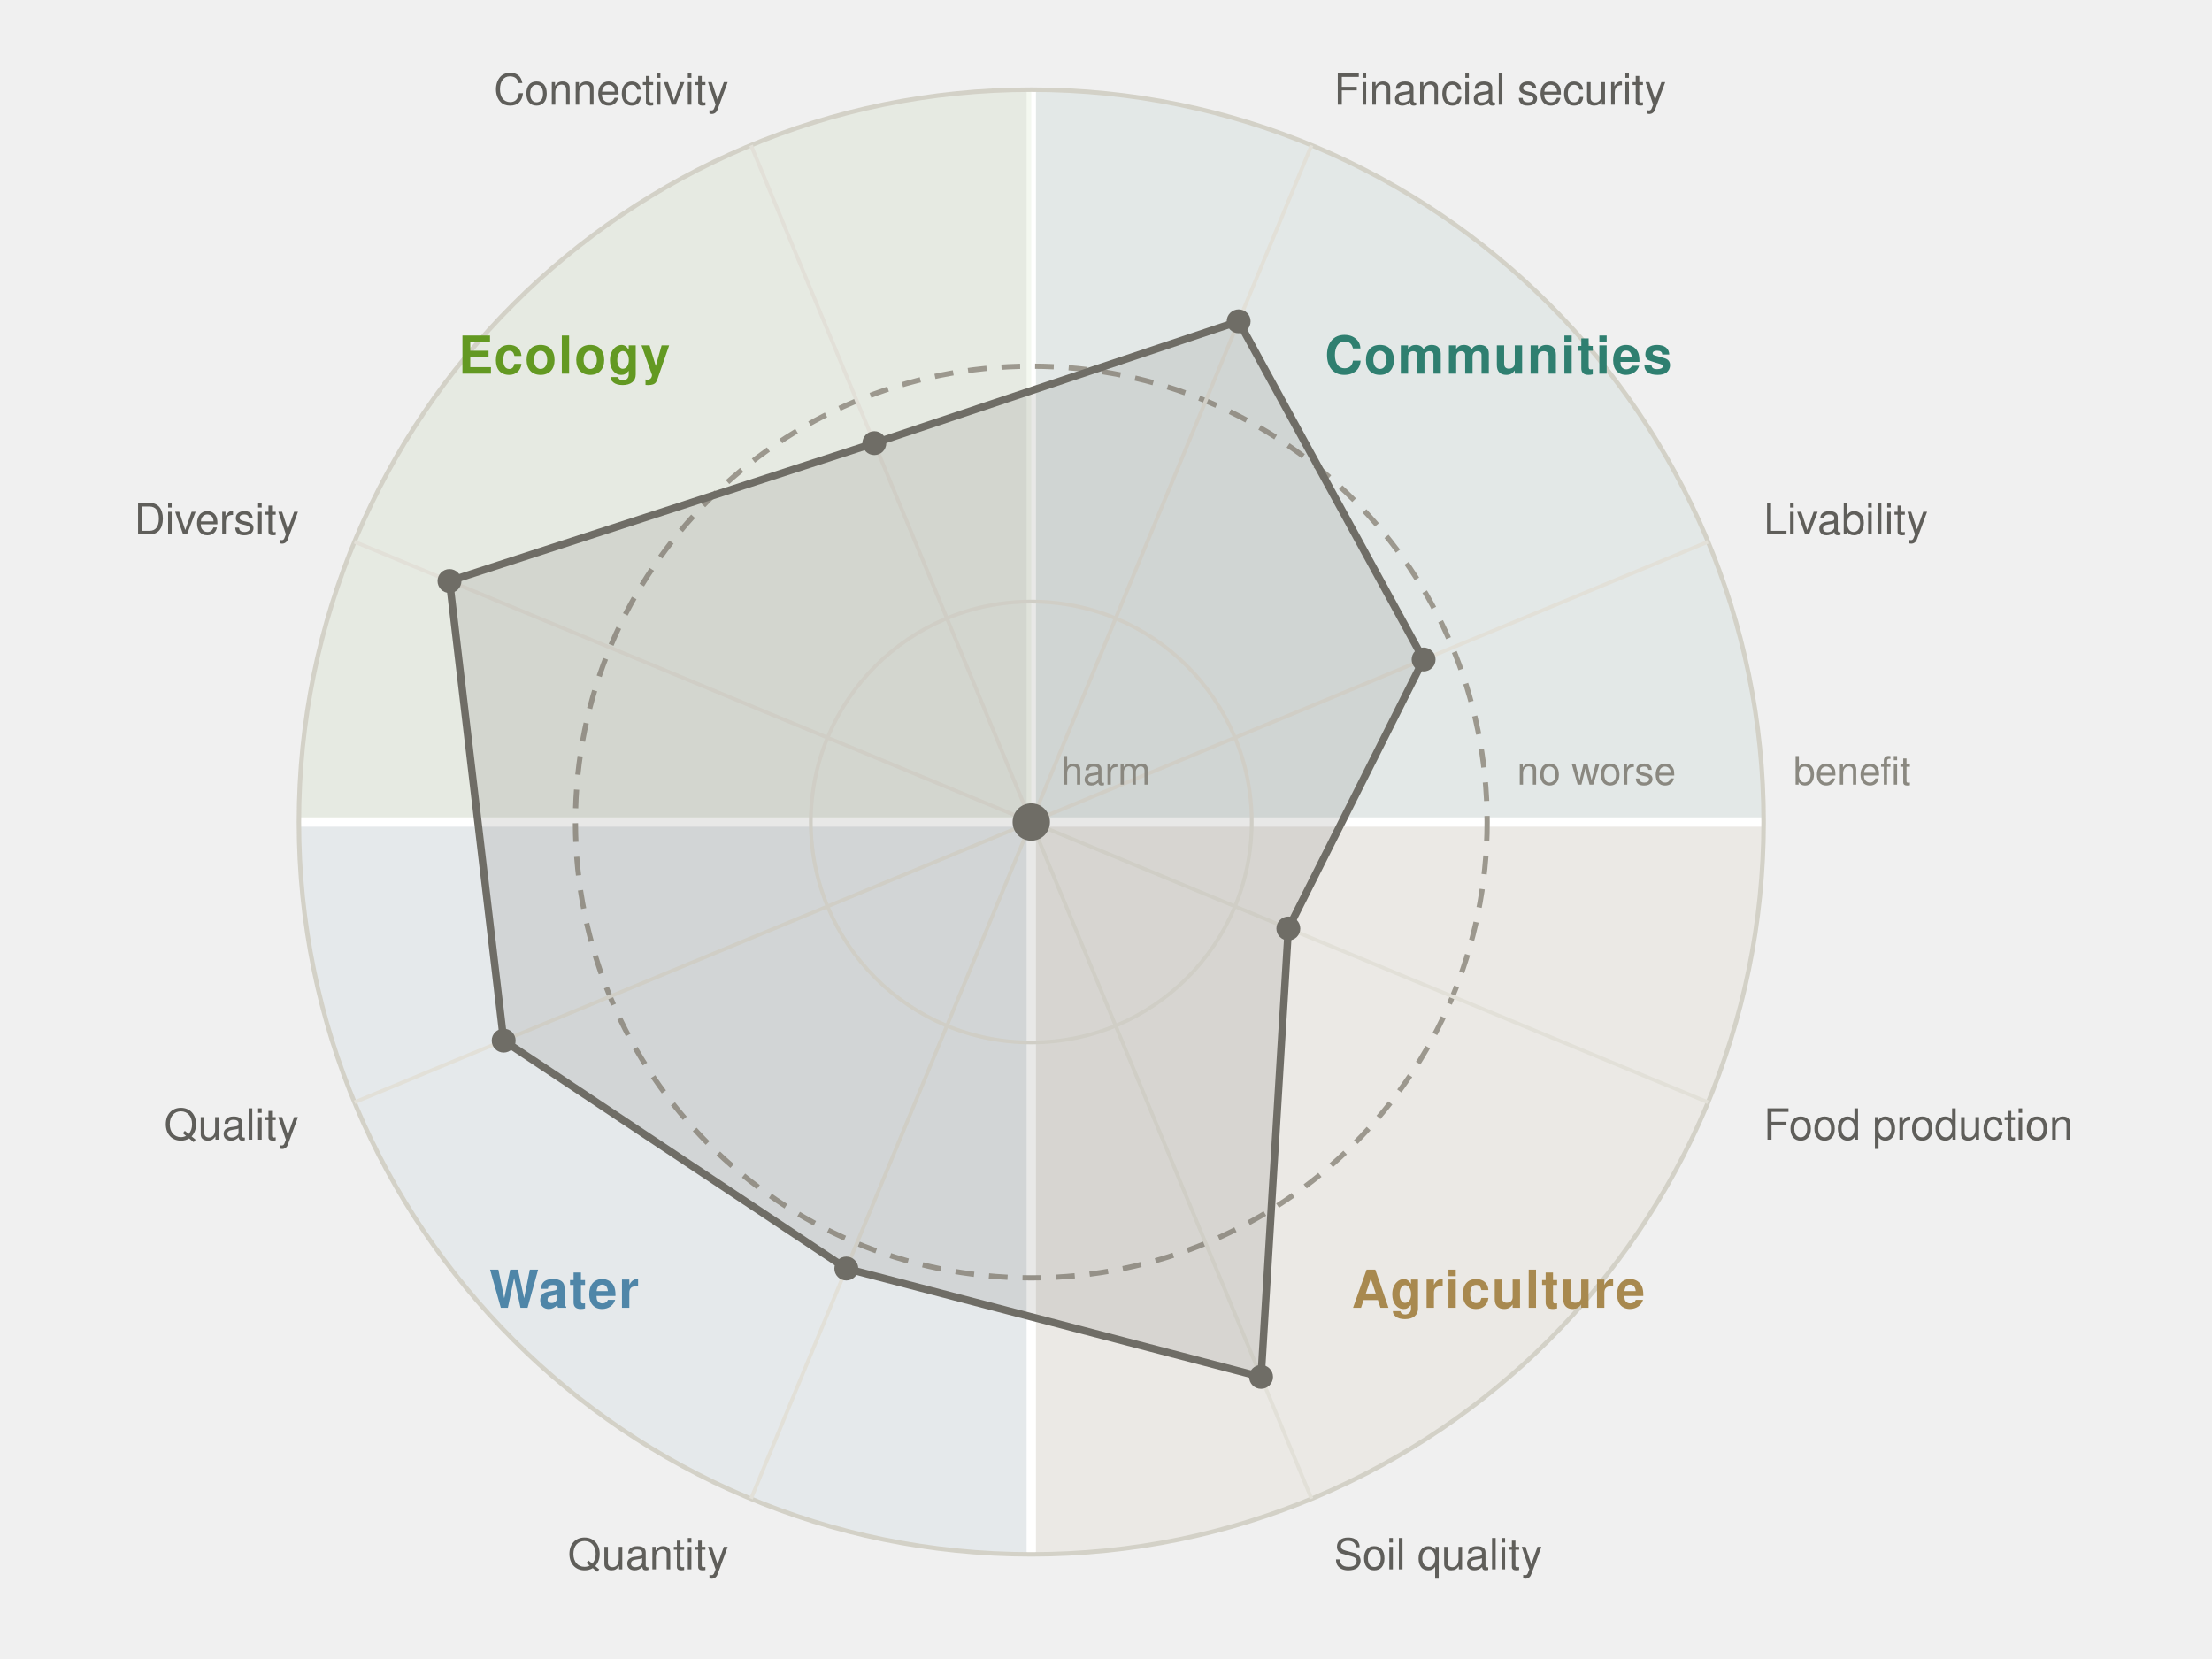
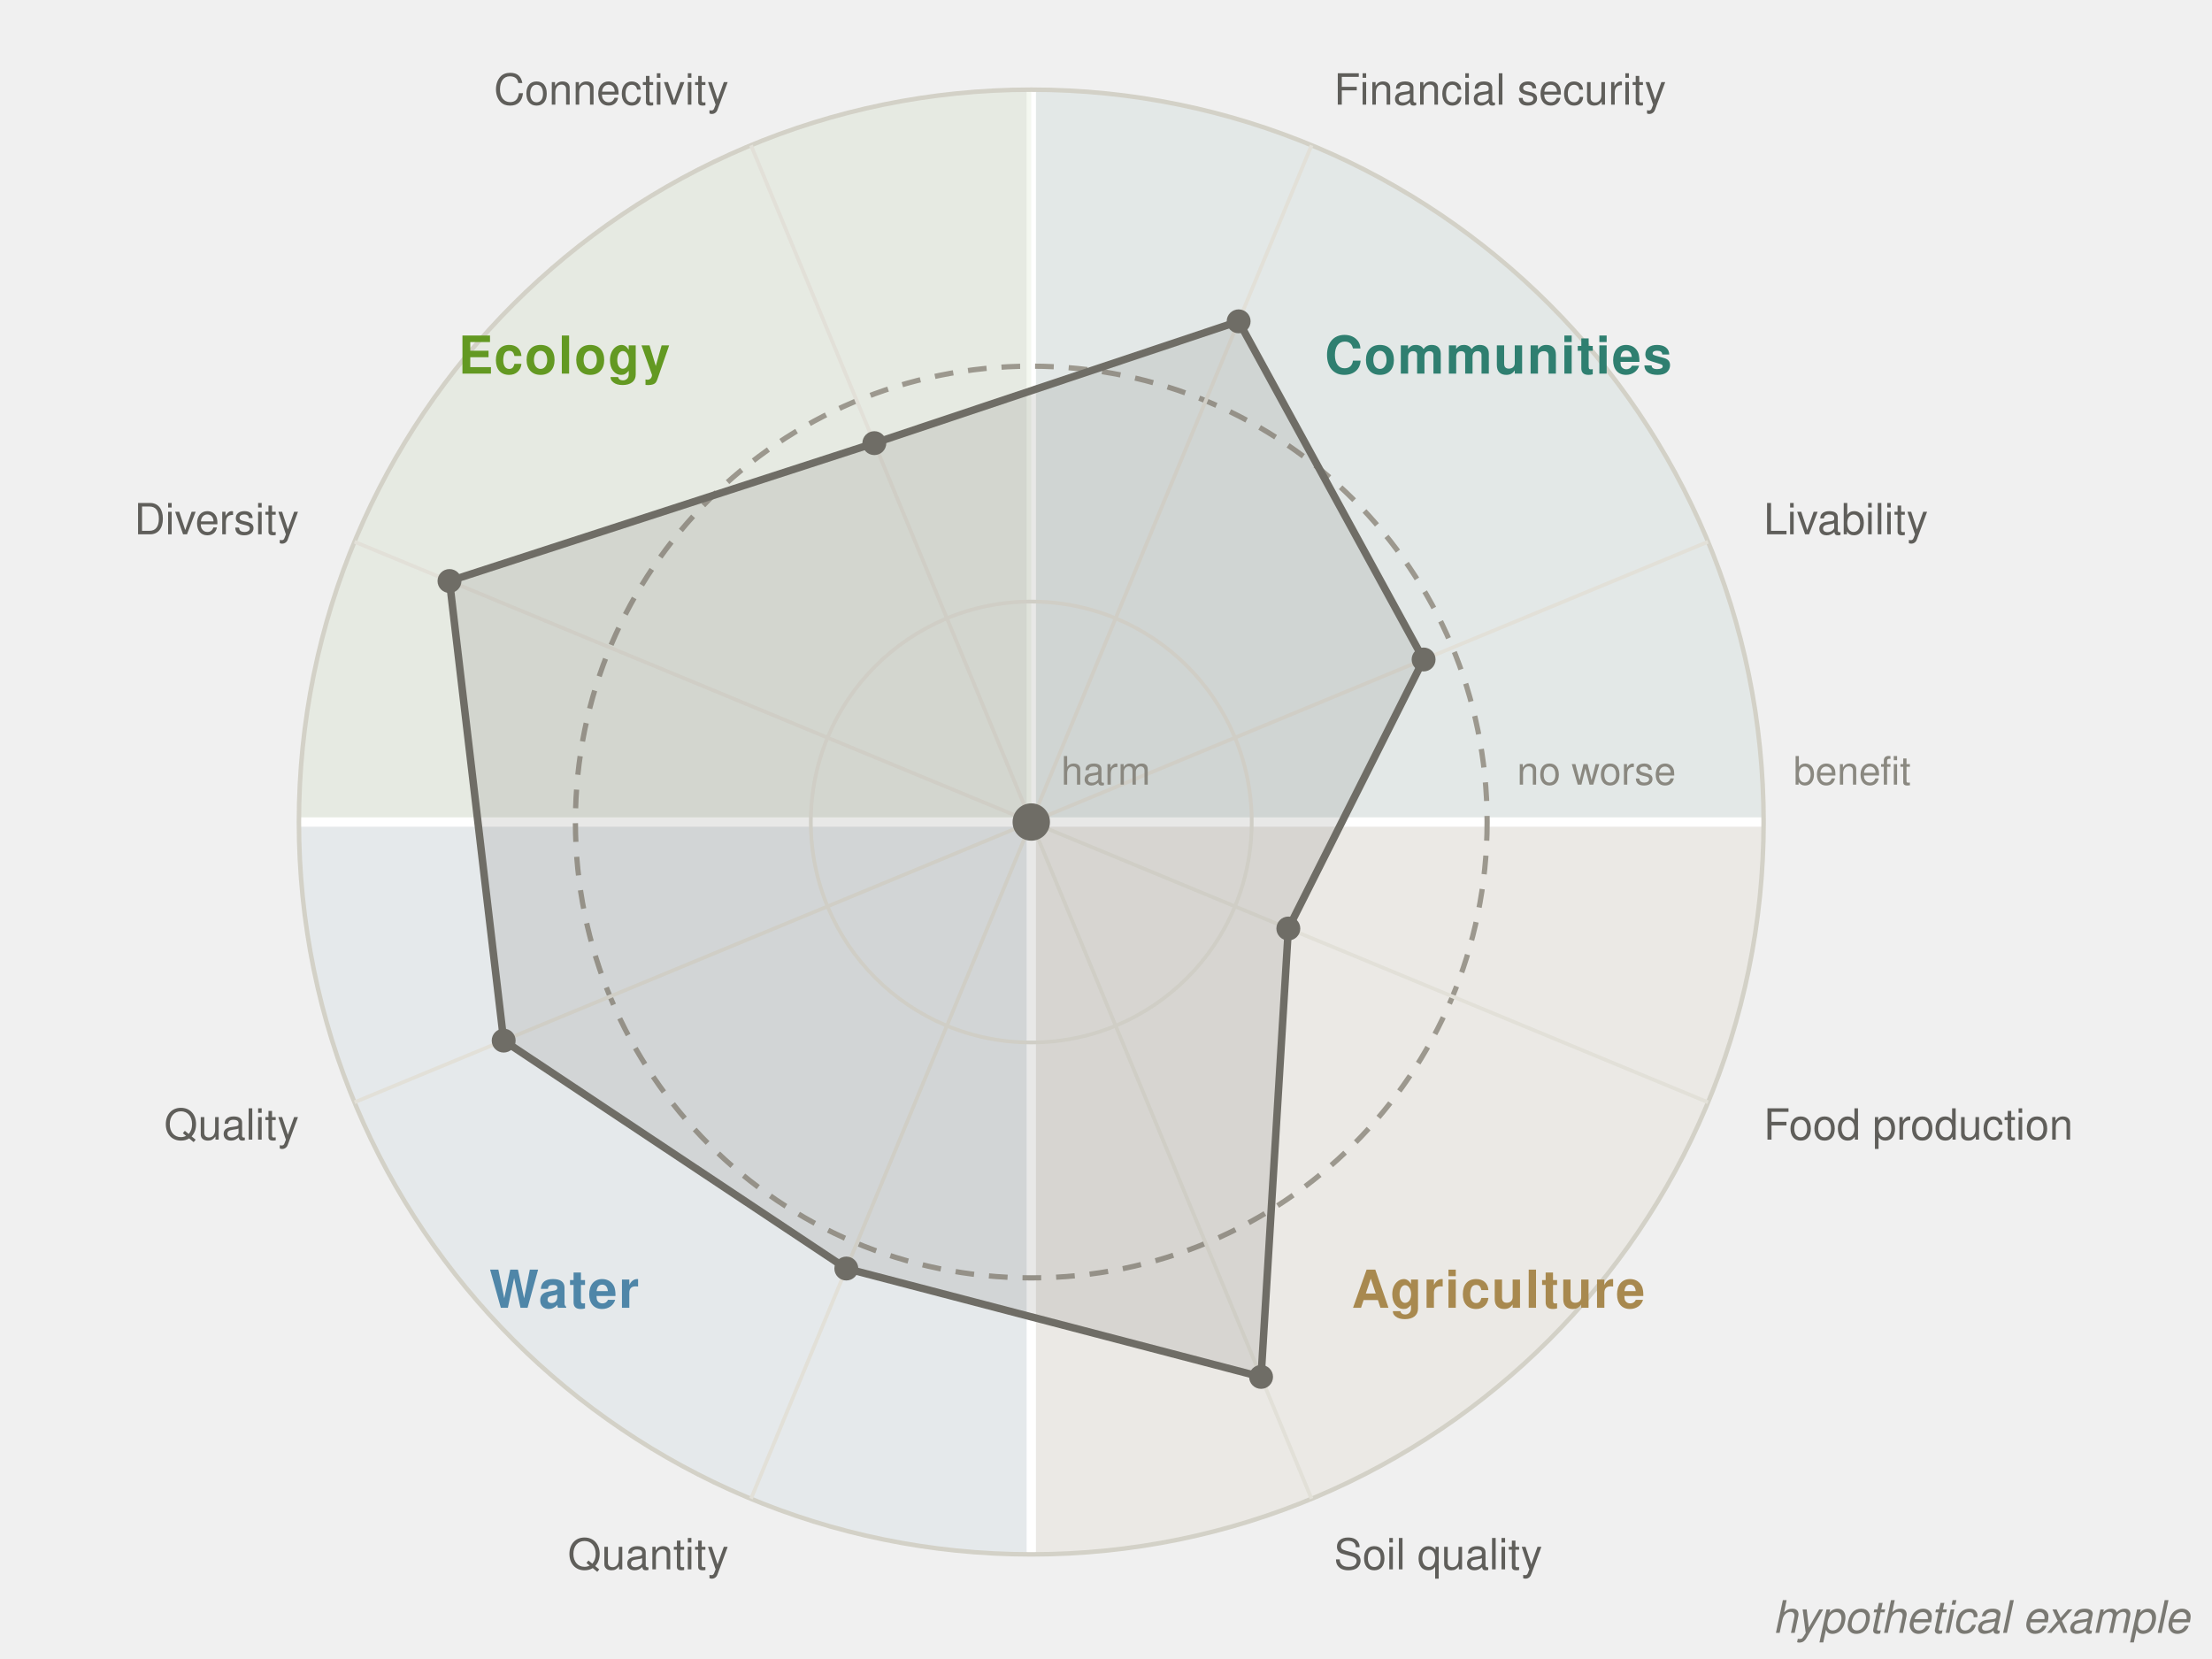
<svg xmlns="http://www.w3.org/2000/svg" width="592" height="444" viewBox="124 68 592 444" role="img">
  <style>
text{font-family:ui-sans-serif,system-ui,-apple-system,"Segoe UI",Helvetica,Arial,sans-serif}
.dm{font-size:14px;font-weight:700;letter-spacing:.03em}
.ax{font-size:11.5px;fill:#5f5e5a}
.rg{font-size:10.5px;fill:#8a8880}
</style>
  <path d="M400,288 L400.0,92.0 A196,196 0 0 1 596.0,288.0 Z" fill="#2f7f70" fill-opacity="0.07" />
  <line x1="400" y1="288" x2="400.0" y2="92.0" stroke="#ffffff" stroke-width="2.5" />
  <path d="M400,288 L596.0,288.0 A196,196 0 0 1 400.0,484.0 Z" fill="#a8894f" fill-opacity="0.07" />
  <line x1="400" y1="288" x2="596.0" y2="288.0" stroke="#ffffff" stroke-width="2.5" />
  <path d="M400,288 L400.0,484.0 A196,196 0 0 1 204.0,288.0 Z" fill="#4f86a8" fill-opacity="0.07" />
  <line x1="400" y1="288" x2="400.0" y2="484.0" stroke="#ffffff" stroke-width="2.5" />
  <path d="M400,288 L204.0,288.0 A196,196 0 0 1 400.0,92.0 Z" fill="#639922" fill-opacity="0.07" />
  <line x1="400" y1="288" x2="204.0" y2="288.0" stroke="#ffffff" stroke-width="2.5" />
  <circle cx="400" cy="288" r="196" fill="none" stroke="#d3d1c7" stroke-width="1.2" />
  <circle cx="400" cy="288" r="122" fill="none" stroke="#9c988e" stroke-width="1.4" stroke-dasharray="5 4" />
  <circle cx="400" cy="288" r="59" fill="none" stroke="#e2e0d8" stroke-width="1" />
  <line x1="400" y1="288" x2="475.0" y2="106.9" stroke="#e2e0d8" stroke-width="1" />
  <text class="ax" x="481" y="96" text-anchor="start">Financial security</text>
  <line x1="400" y1="288" x2="581.1" y2="213.0" stroke="#e2e0d8" stroke-width="1" />
  <text class="ax" x="596" y="211" text-anchor="start">Livability</text>
  <line x1="400" y1="288" x2="581.1" y2="363.0" stroke="#e2e0d8" stroke-width="1" />
  <text class="ax" x="596" y="373" text-anchor="start">Food production</text>
  <line x1="400" y1="288" x2="475.0" y2="469.1" stroke="#e2e0d8" stroke-width="1" />
  <text class="ax" x="481" y="488" text-anchor="start">Soil quality</text>
  <line x1="400" y1="288" x2="325.0" y2="469.1" stroke="#e2e0d8" stroke-width="1" />
  <text class="ax" x="319" y="488" text-anchor="end">Quantity</text>
  <line x1="400" y1="288" x2="218.9" y2="363.0" stroke="#e2e0d8" stroke-width="1" />
  <text class="ax" x="204" y="373" text-anchor="end">Quality</text>
  <line x1="400" y1="288" x2="218.9" y2="213.0" stroke="#e2e0d8" stroke-width="1" />
  <text class="ax" x="204" y="211" text-anchor="end">Diversity</text>
  <line x1="400" y1="288" x2="325.0" y2="106.9" stroke="#e2e0d8" stroke-width="1" />
  <text class="ax" x="319" y="96" text-anchor="end">Connectivity</text>
  <polygon points="455.5,154.0 505.0,244.5 468.8,316.5 461.5,436.5 350.5,407.5 258.8,346.5 244.3,223.5 358.0,186.6" fill="#6f6d66" fill-opacity="0.16" stroke="#6f6d66" stroke-width="2" />
  <circle cx="455.5" cy="154.0" r="3.2" fill="#6f6d66" />
  <circle cx="505.0" cy="244.5" r="3.2" fill="#6f6d66" />
  <circle cx="468.8" cy="316.5" r="3.2" fill="#6f6d66" />
  <circle cx="461.5" cy="436.5" r="3.2" fill="#6f6d66" />
  <circle cx="350.5" cy="407.5" r="3.2" fill="#6f6d66" />
  <circle cx="258.8" cy="346.5" r="3.2" fill="#6f6d66" />
  <circle cx="244.3" cy="223.5" r="3.2" fill="#6f6d66" />
  <circle cx="358.0" cy="186.6" r="3.2" fill="#6f6d66" />
  <text class="dm" x="525" y="168" text-anchor="middle" fill="#2f7f70">Communities</text>
  <text class="dm" x="525" y="418" text-anchor="middle" fill="#a8894f">Agriculture</text>
  <text class="dm" x="275" y="418" text-anchor="middle" fill="#4f86a8">Water</text>
  <text class="dm" x="275" y="168" text-anchor="middle" fill="#639922">Ecology</text>
  <circle cx="400" cy="288" r="5" fill="#6f6d66" />
  <text class="rg" x="408" y="278">harm</text>
  <text class="rg" x="530" y="278">no worse</text>
  <text class="rg" x="604" y="278">benefit</text>
+   <text x="710" y="505" fill="#7a7973" font-size="12" font-style="italic" text-anchor="end">hypothetical example</text>
</svg>
